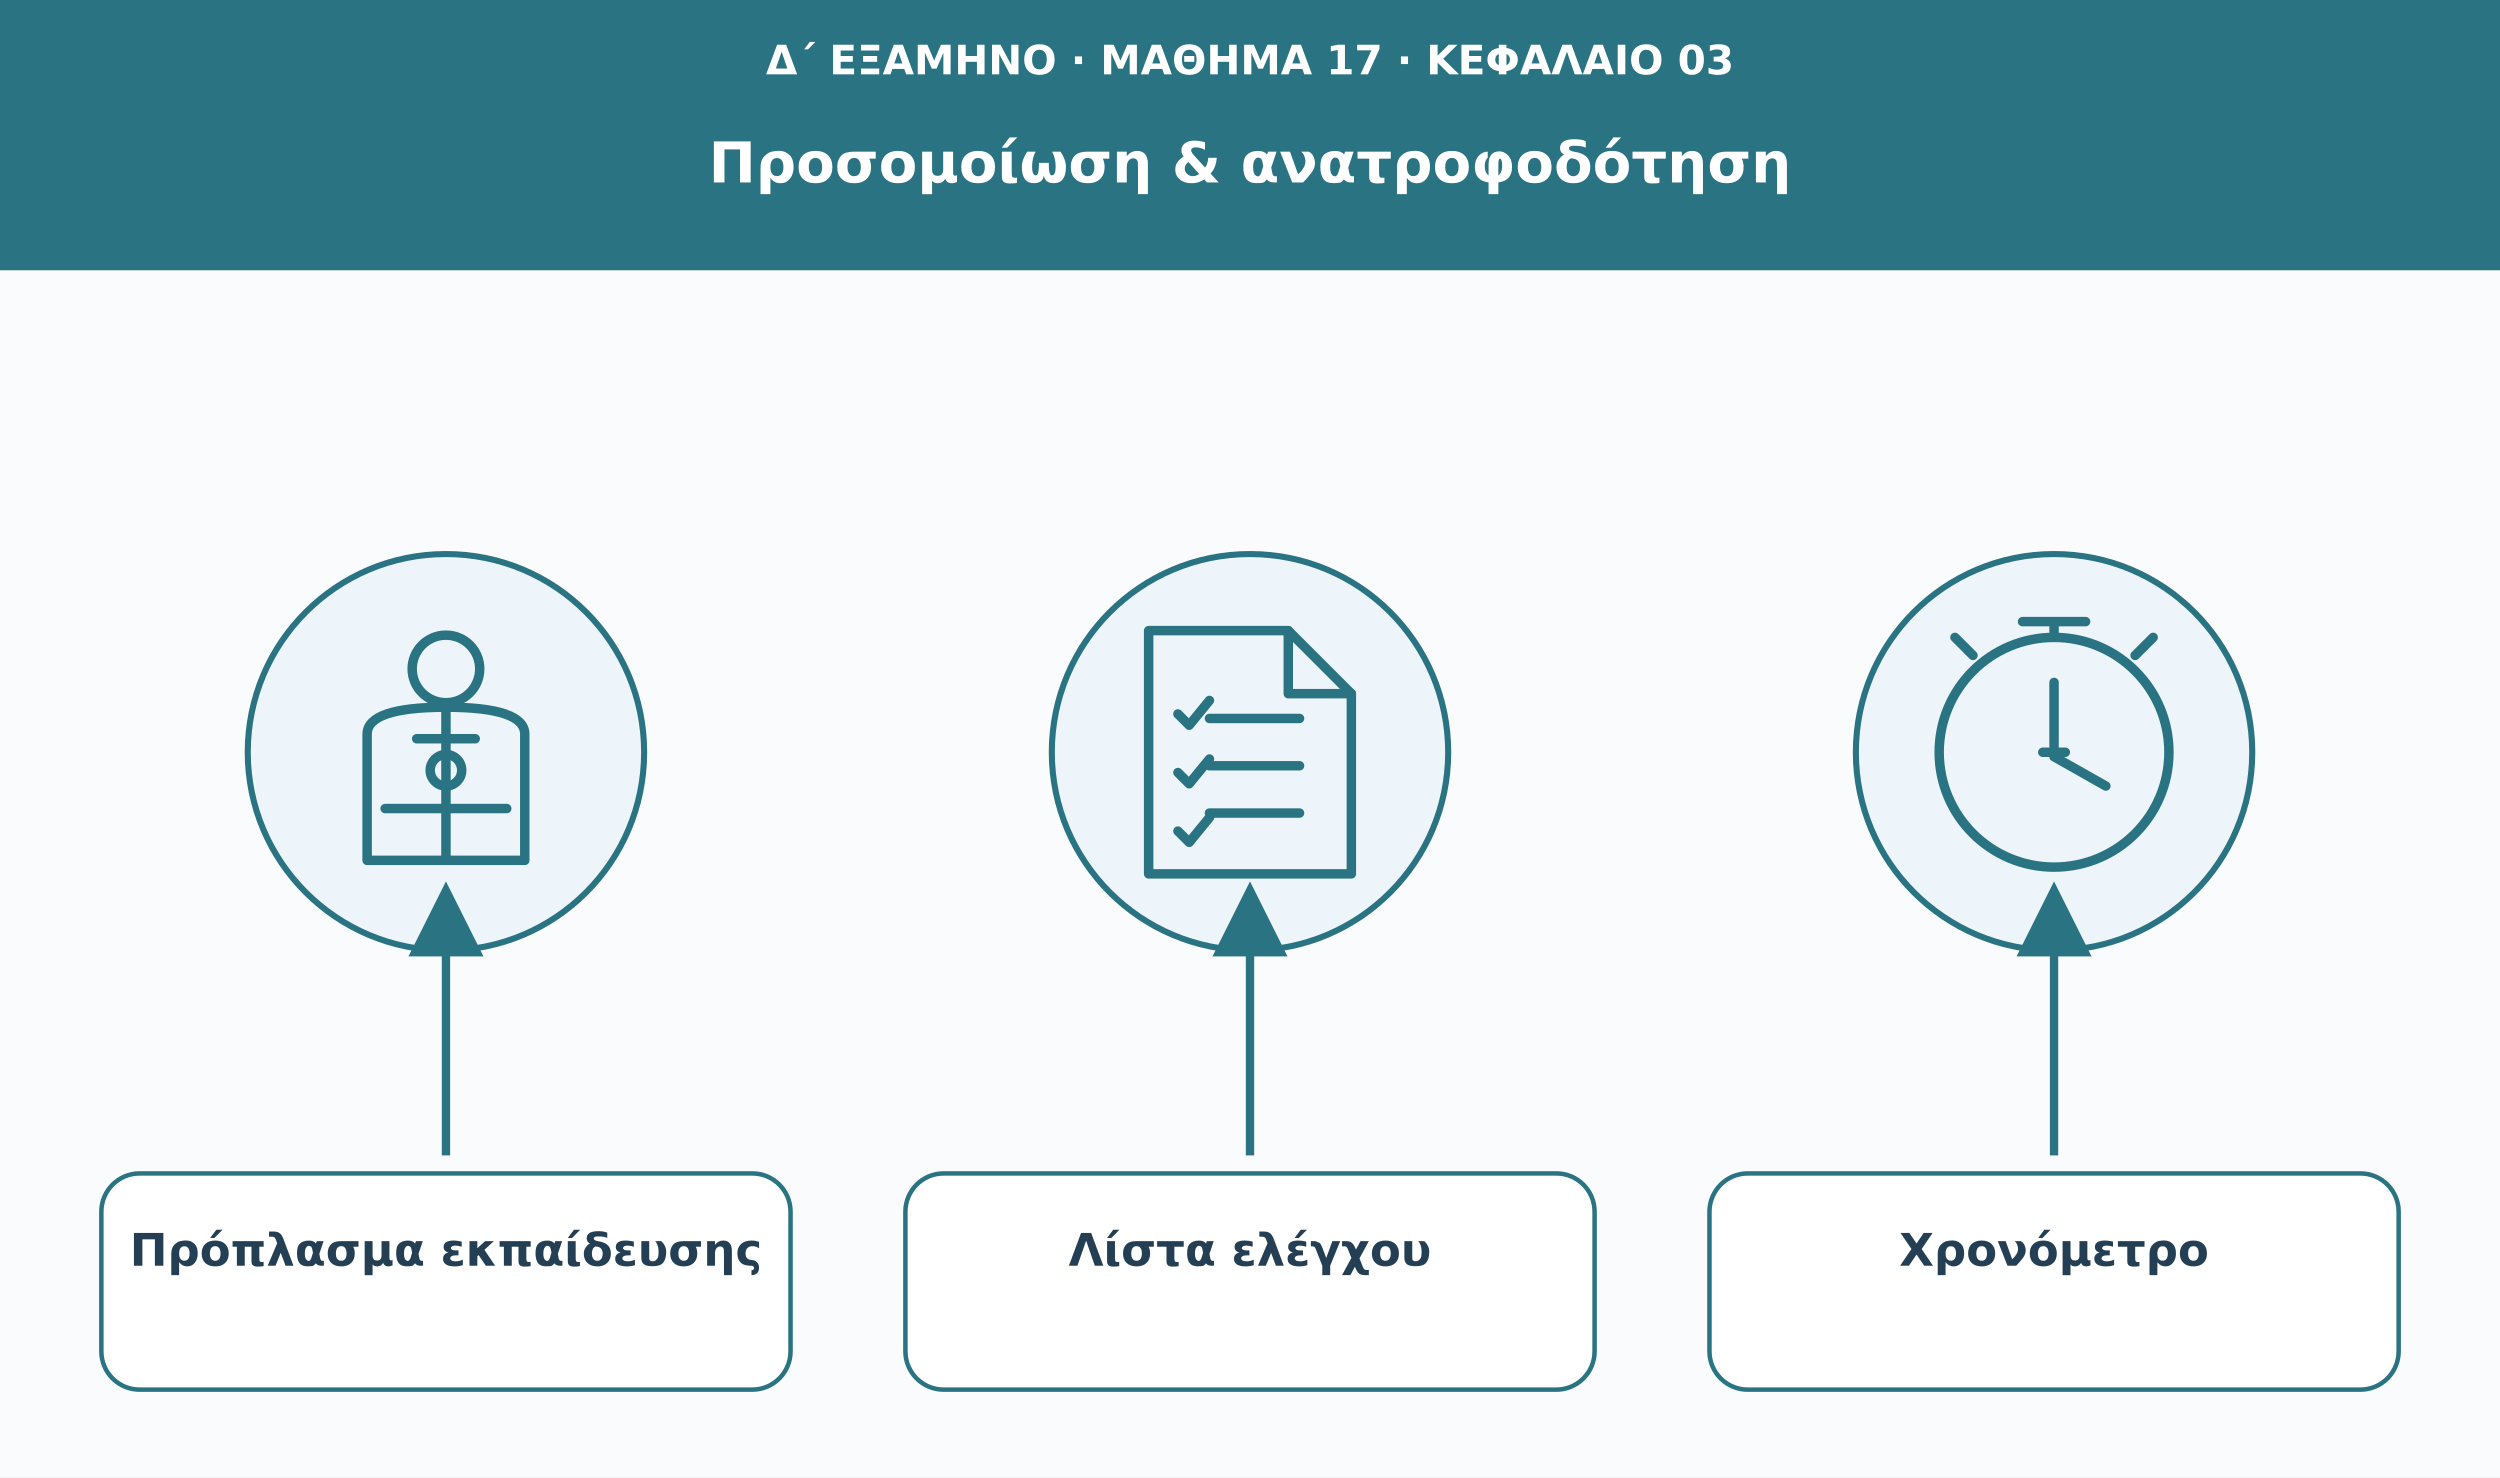
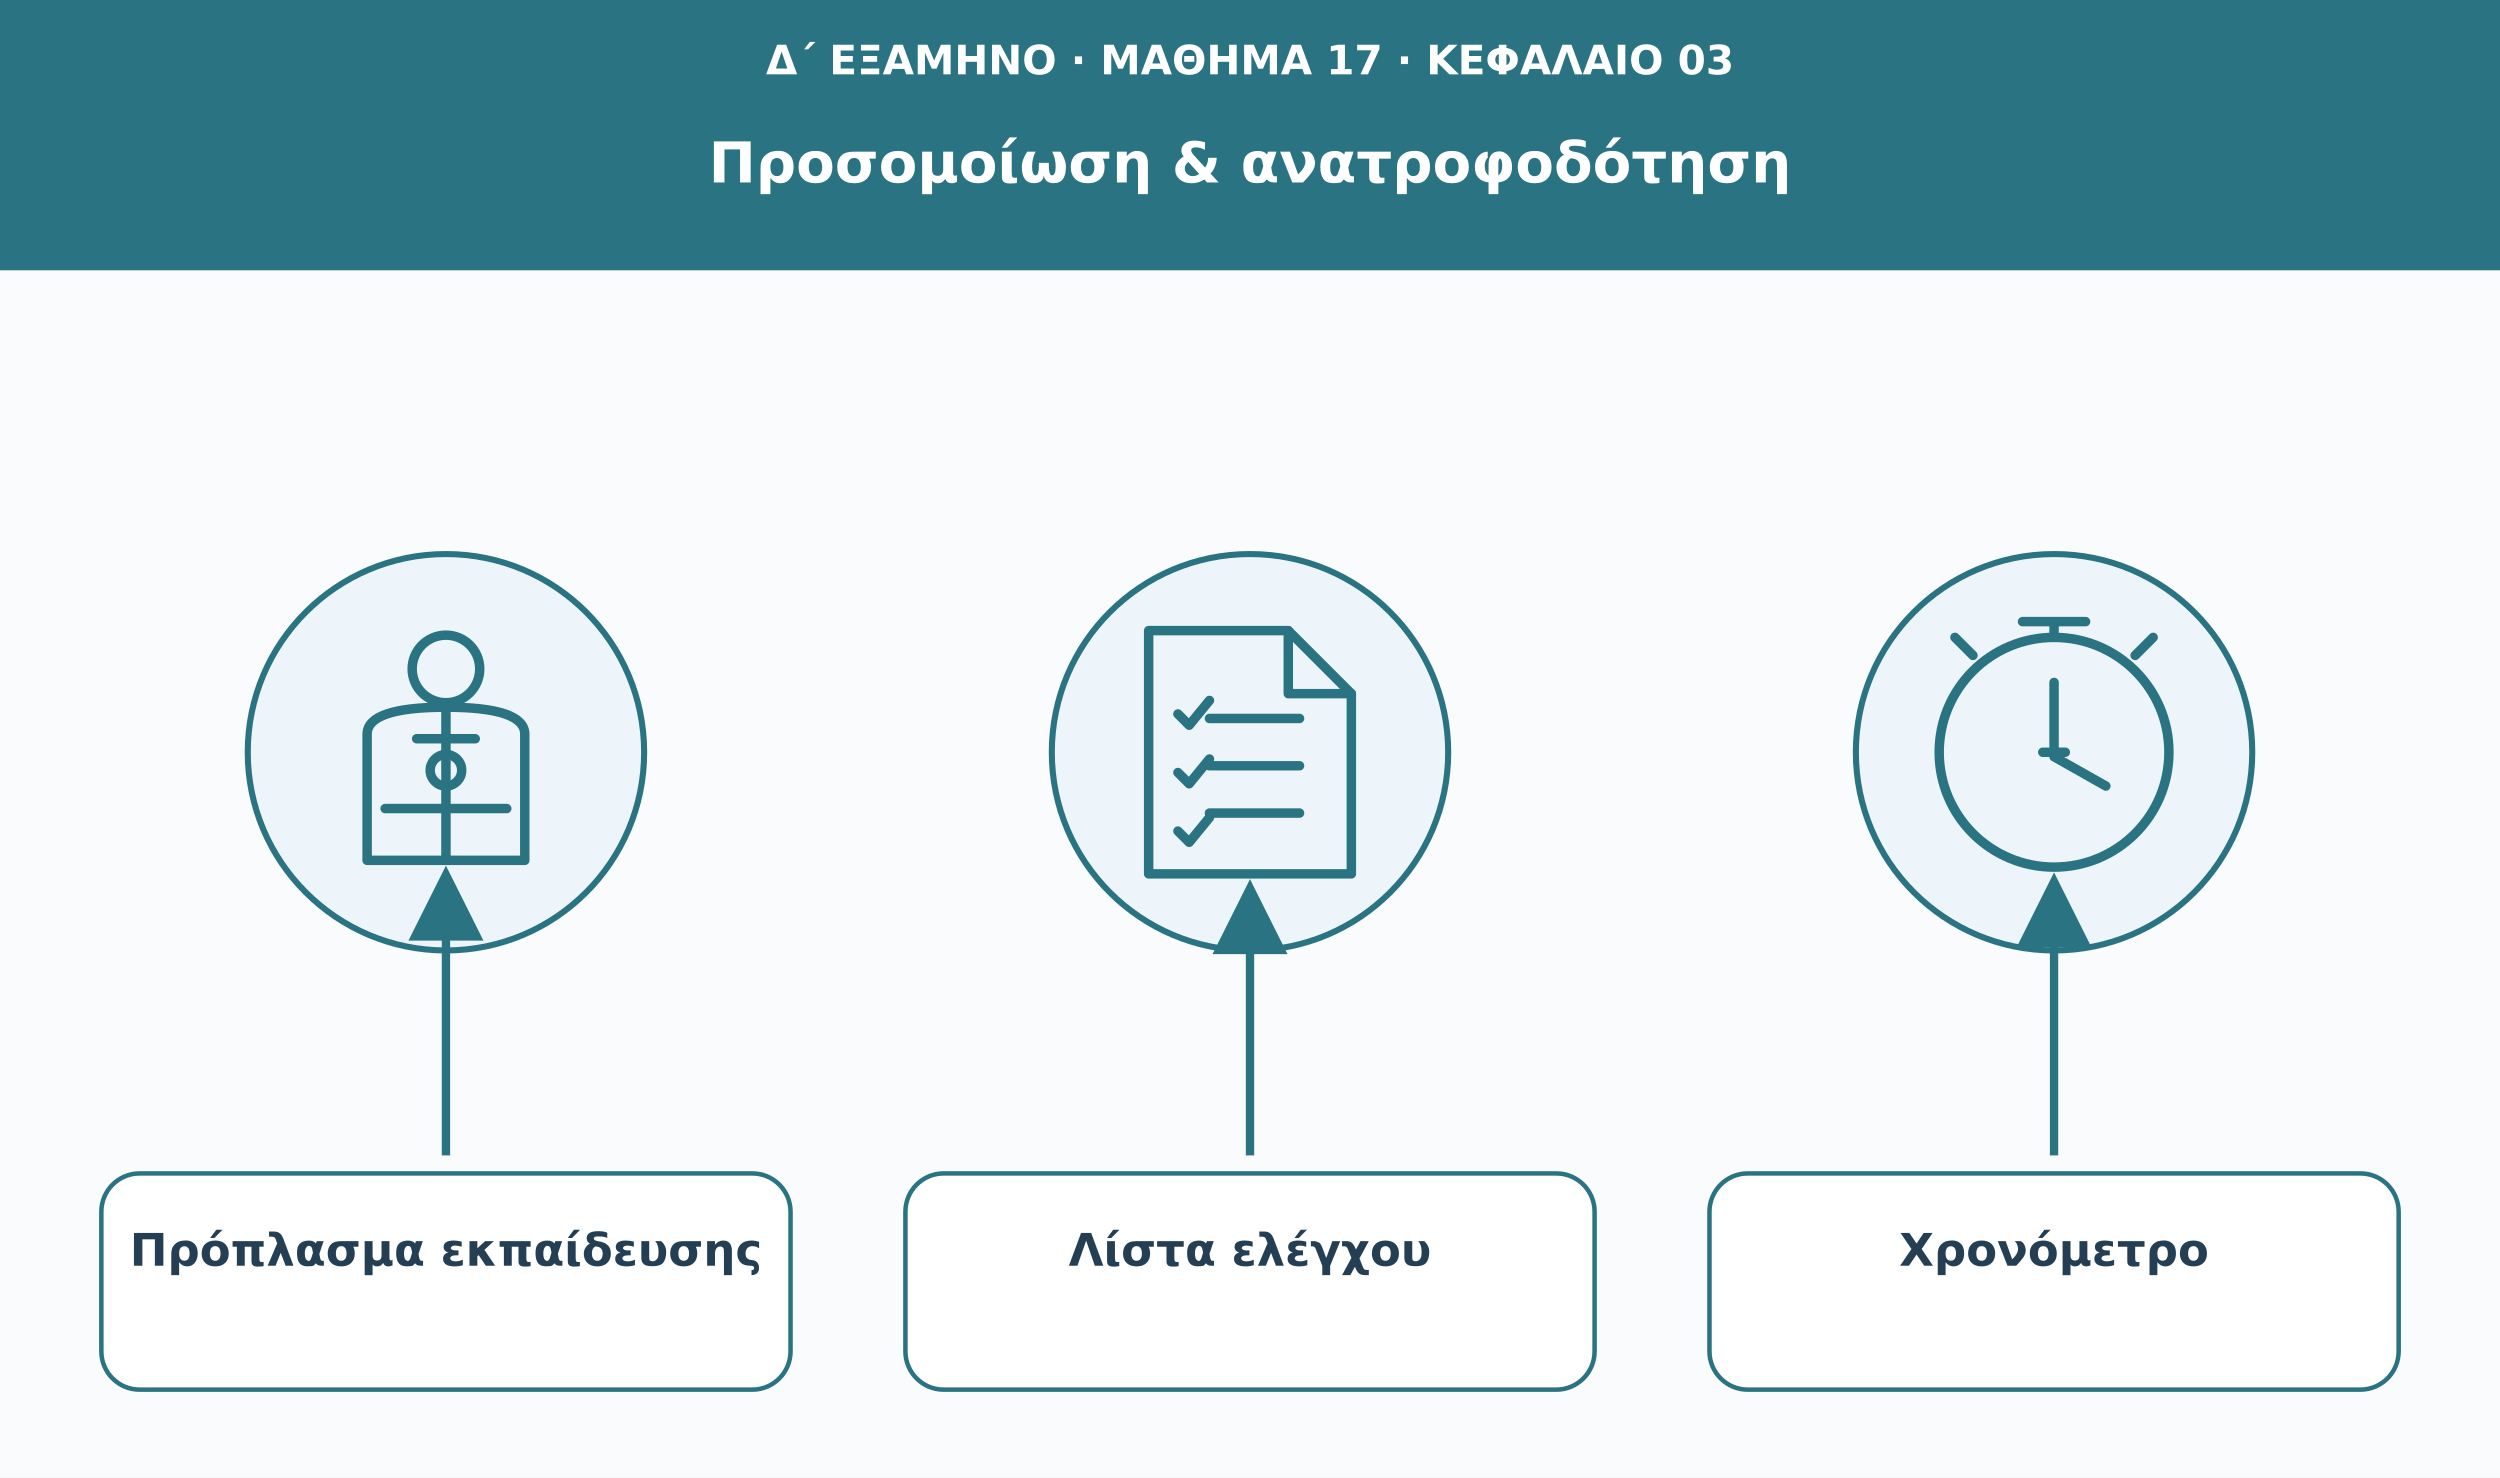
<svg xmlns="http://www.w3.org/2000/svg" viewBox="0 0 1110 656" role="img" aria-labelledby="t d">
  <defs>
    <marker id="arrow" viewBox="0 0 10 10" markerWidth="9" markerHeight="9" refX="8" refY="5" orient="auto">
      <path d="M0 0L10 5L0 10Z" fill="#297382" />
    </marker>
  </defs>
  <rect width="1110" height="656" fill="#f9fbfd" />
  <rect width="1110" height="120" fill="#297382" />
  <text x="555" y="33" font-family="DejaVu Sans,Arial,sans-serif" font-size="18" fill="#fff" font-weight="680" text-anchor="middle">Δ΄ ΕΞΑΜΗΝΟ · ΜΑΘΗΜΑ 17 · ΚΕΦΑΛΑΙΟ 03</text>
  <text x="555" y="81" font-family="DejaVu Sans,Arial,sans-serif" font-size="25" fill="#fff" font-weight="750" text-anchor="middle">Προσομοίωση &amp; ανατροφοδότηση</text>
  <circle cx="198" cy="334" r="88" fill="#edf5fa" stroke="#297382" stroke-width="2.7" />
  <g transform="translate(198 334)" fill="none" stroke="#297382" stroke-width="4.2" stroke-linecap="round" stroke-linejoin="round">
    <circle cy="-37" r="15" />
    <path d="M-35 48V-8q0-12 35-12t35 12v56Z" />
    <path d="M-13-6h26m-13-14v68" />
    <path d="M-27 25h54" />
    <circle cy="8" r="7" />
  </g>
-   <path d="M198 513L198 398" stroke="#297382" stroke-width="3.7" marker-end="url(#arrow)" />
+   <path d="M198 513L198 391" stroke="#297382" stroke-width="3.7" marker-end="url(#arrow)" />
  <rect x="45" y="521" width="306" height="96" rx="17" fill="#fff" stroke="#297382" stroke-width="2" />
  <text x="198" y="562" font-family="DejaVu Sans,Arial,sans-serif" font-size="20" fill="#243f54" font-weight="700" text-anchor="middle">Πρόπλασμα εκπαίδευσης</text>
  <circle cx="555" cy="334" r="88" fill="#edf5fa" stroke="#297382" stroke-width="2.7" />
  <g transform="translate(555 334)" fill="none" stroke="#297382" stroke-width="4.2" stroke-linecap="round" stroke-linejoin="round">
    <path d="M-45-54h62l28 28v80h-90Z" />
    <path d="M17-54v28h28m-63 11h40m-40 21h40m-40 21h40" />
    <path d="m-32-17 5 5 9-11m-14 32 5 5 9-11m-14 32 5 5 9-11" />
  </g>
-   <path d="M555 513L555 398" stroke="#297382" stroke-width="3.7" marker-end="url(#arrow)" />
+   <path d="M555 513L555 397" stroke="#297382" stroke-width="3.7" marker-end="url(#arrow)" />
  <rect x="402" y="521" width="306" height="96" rx="17" fill="#fff" stroke="#297382" stroke-width="2" />
  <text x="555" y="562" font-family="DejaVu Sans,Arial,sans-serif" font-size="20" fill="#243f54" font-weight="700" text-anchor="middle">Λίστα ελέγχου</text>
  <circle cx="912" cy="334" r="88" fill="#edf5fa" stroke="#297382" stroke-width="2.7" />
  <g transform="translate(912 334)" fill="none" stroke="#297382" stroke-width="4.2" stroke-linecap="round" stroke-linejoin="round">
    <circle r="51" />
    <path d="M0-31v33l23 13M-14-58h28m-14 7v-7M-36-43l-8-8m80 8 8-8" />
    <path d="M-5 0h10" />
  </g>
-   <path d="M912 513L912 398" stroke="#297382" stroke-width="3.7" marker-end="url(#arrow)" />
+   <path d="M912 513L912 394" stroke="#297382" stroke-width="3.7" marker-end="url(#arrow)" />
  <rect x="759" y="521" width="306" height="96" rx="17" fill="#fff" stroke="#297382" stroke-width="2" />
  <text x="912" y="562" font-family="DejaVu Sans,Arial,sans-serif" font-size="20" fill="#243f54" font-weight="700" text-anchor="middle">Χρονόμετρο</text>
</svg>
